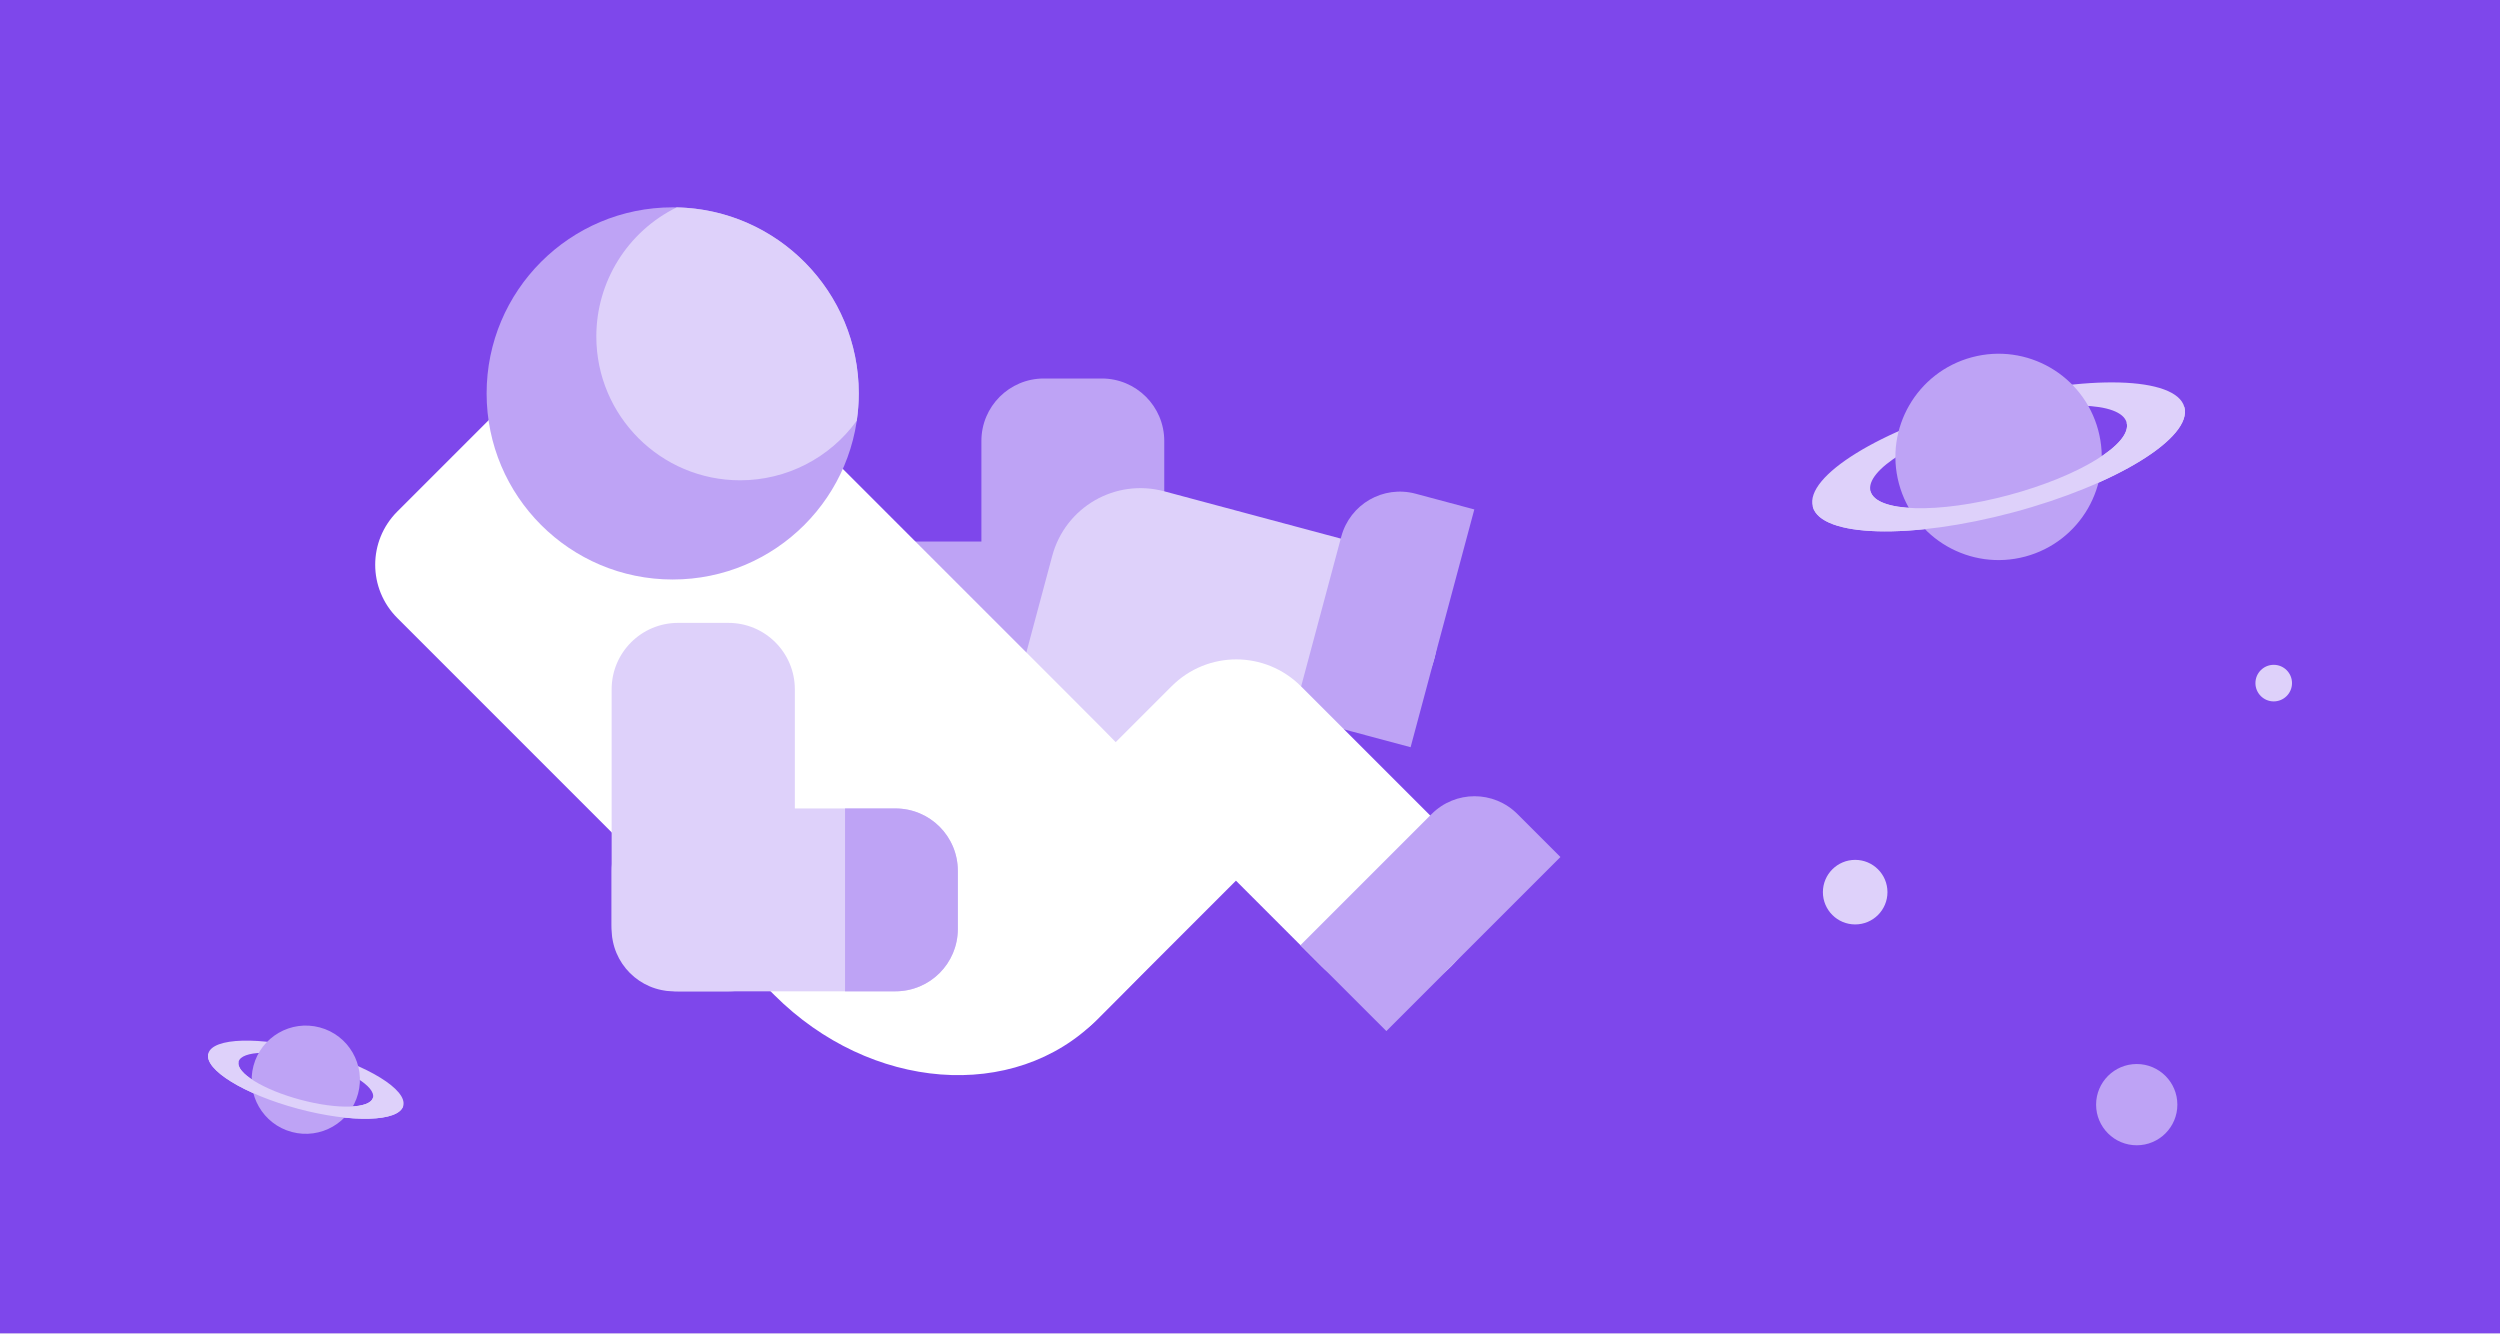
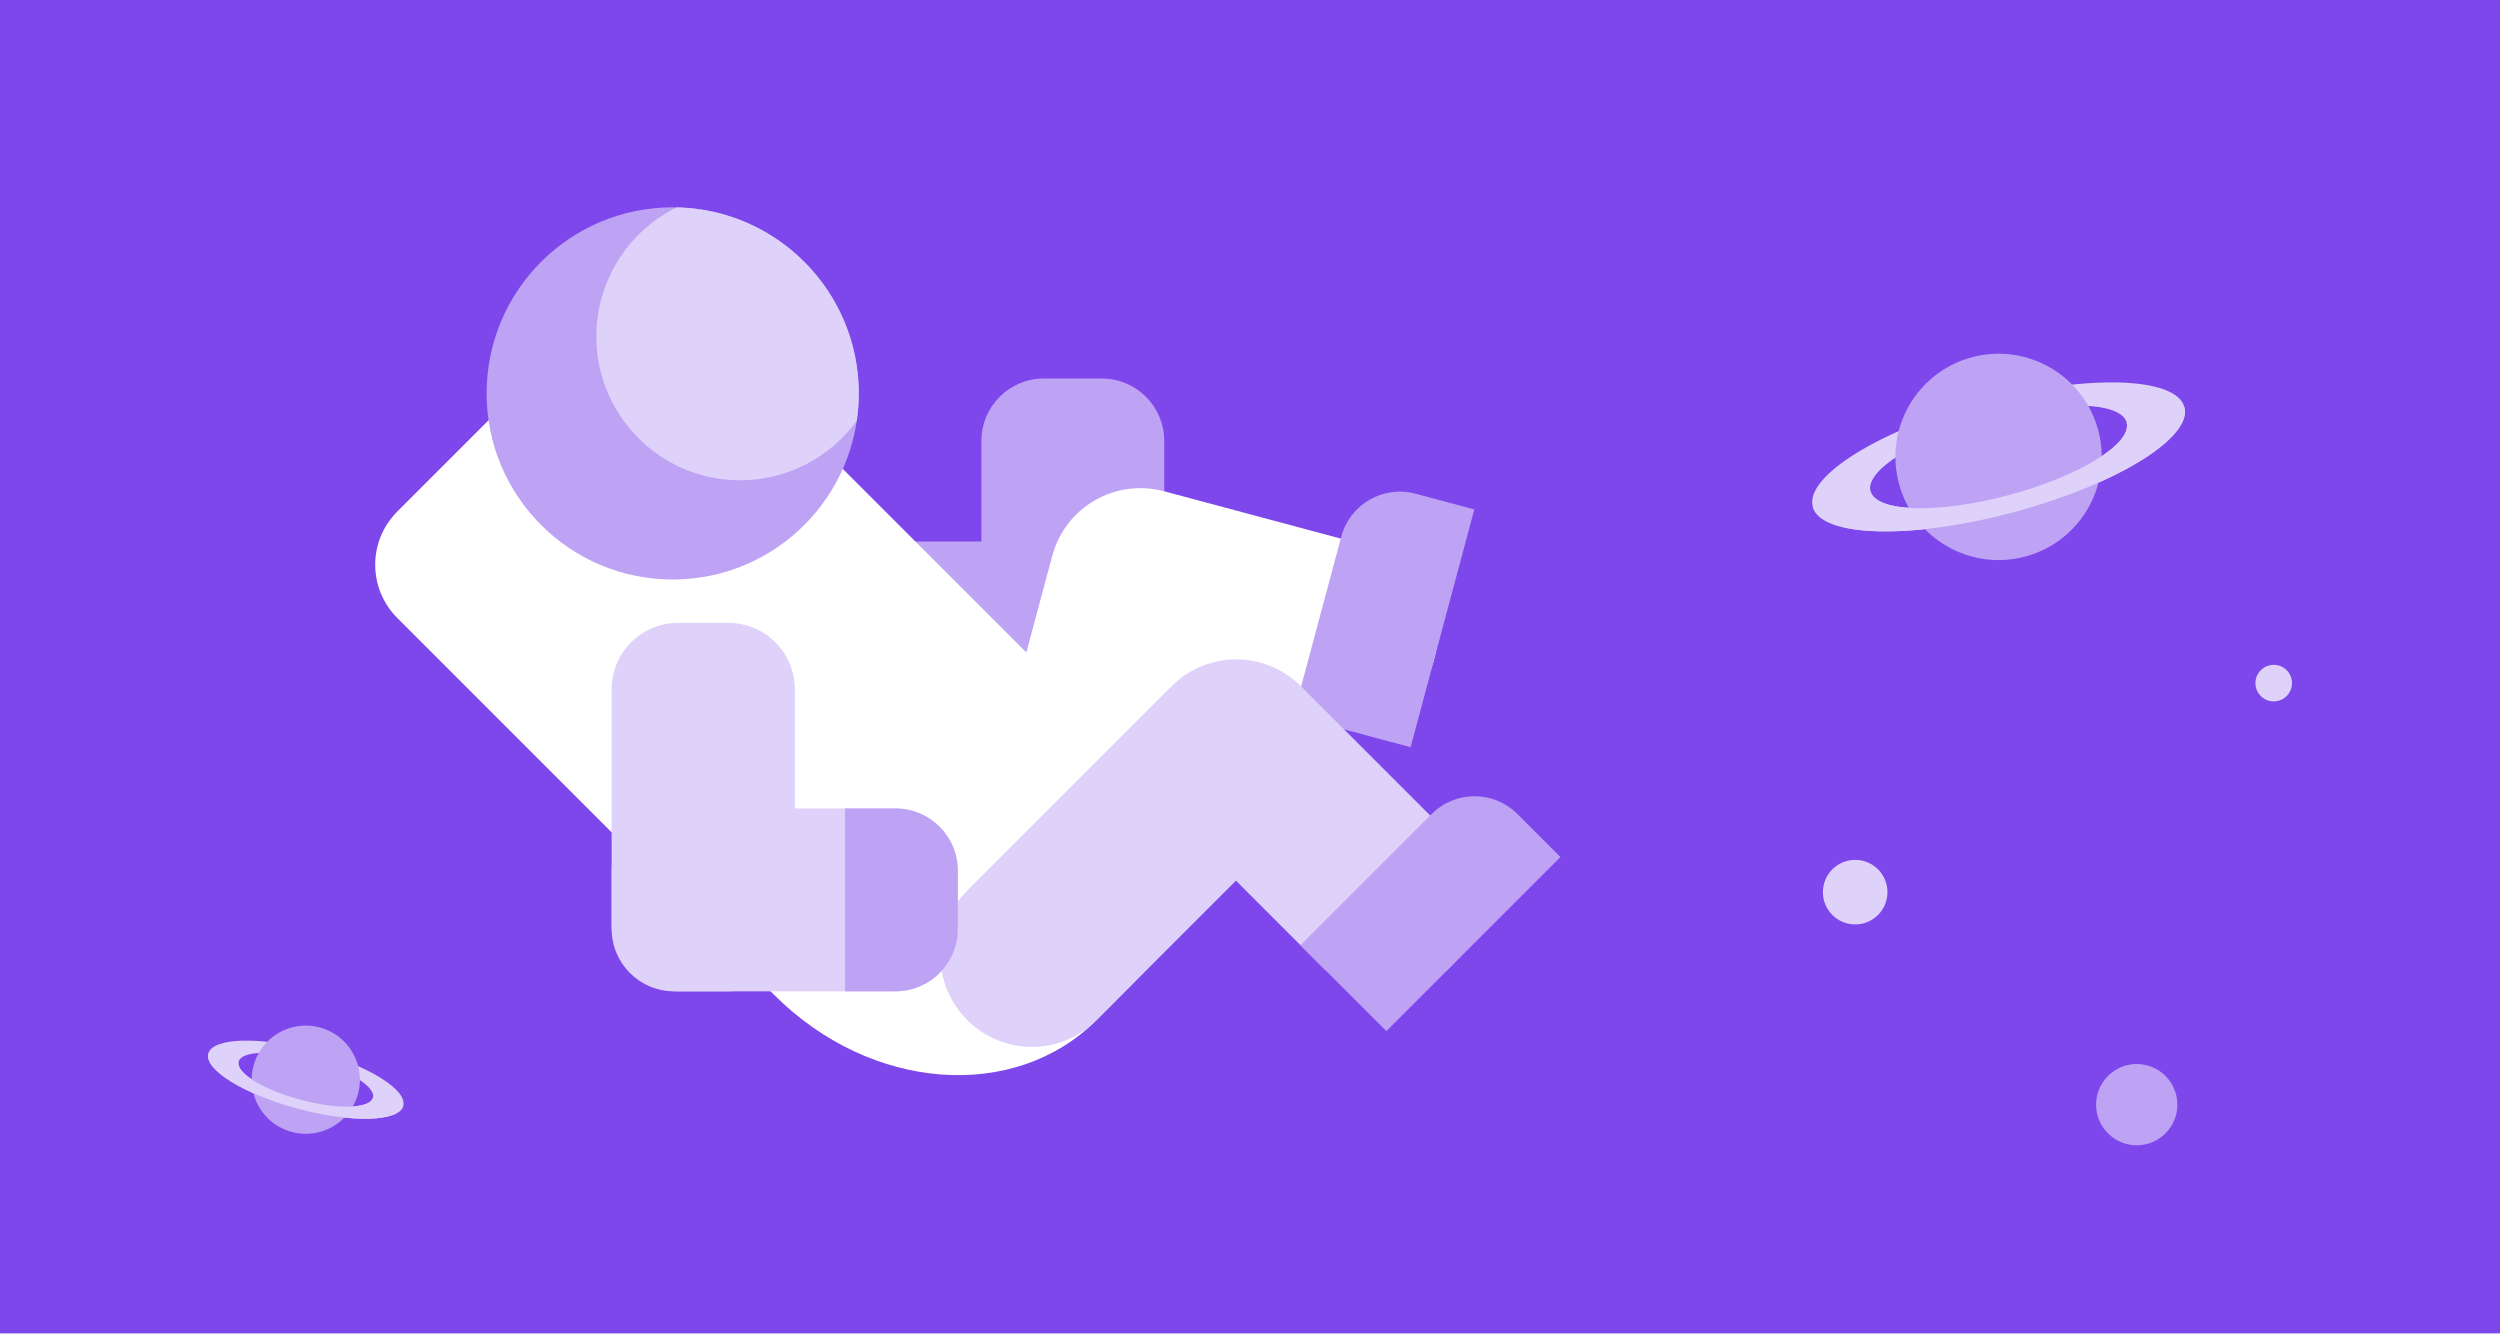
<svg xmlns="http://www.w3.org/2000/svg" width="480" height="256" viewBox="0 0 127 67.733" version="1.1" id="svg8">
  <defs id="defs2" />
  <g id="layer1">
    <rect style="fill:#7e47eb;fill-opacity:1;stroke-width:1.587" id="rect2396" width="127" height="67.733" x="0" y="8.8817842e-16" ry="0" />
    <g id="g2699" transform="matrix(0.5251154,0,0,0.5251154,14.38728,-1.399631)">
      <g id="g2637-9" transform="rotate(-90,45.60647,58.93925)">
        <rect style="opacity:1;fill:#bea3f5;fill-opacity:1;stroke-width:1.616" id="rect2595-3" width="17.723" height="37.329" x="31.772" y="61.236" ry="6.732" />
        <rect style="opacity:1;fill:#bea3f5;fill-opacity:1;stroke-width:1.529" id="rect2595-7-6" width="17.689" height="33.492" x="-98.565" y="31.772" ry="6.04" transform="rotate(-90)" />
      </g>
      <g id="g2554-2" transform="rotate(-75,60.72053,72.9057)">
-         <path id="rect2451-7-5-9" style="opacity:1;fill:#ded1fa;fill-opacity:1;stroke-width:4.842" d="m 197.268,309.367 c -18.531,0 -33.449,14.918 -33.449,33.449 0,18.531 14.918,33.451 33.449,33.451 h 72.049 v 44.236 c 0,18.579 14.956,33.535 33.535,33.535 18.579,0 33.535,-14.956 33.535,-33.535 v -77.602 c 0,-0.014 -0.002,-0.029 -0.002,-0.043 10e-6,-0.014 0.002,-0.029 0.002,-0.043 0,-18.531 -14.918,-33.449 -33.449,-33.449 h -0.086 z" transform="scale(0.2645833)" />
+         <path id="rect2451-7-5-9" style="opacity:1;fill:#ffffff;fill-opacity:1;stroke-width:4.842" d="m 197.268,309.367 c -18.531,0 -33.449,14.918 -33.449,33.449 0,18.531 14.918,33.451 33.449,33.451 h 72.049 v 44.236 c 0,18.579 14.956,33.535 33.535,33.535 18.579,0 33.535,-14.956 33.535,-33.535 v -77.602 c 0,-0.014 -0.002,-0.029 -0.002,-0.043 10e-6,-0.014 0.002,-0.029 0.002,-0.043 0,-18.531 -14.918,-33.449 -33.449,-33.449 h -0.086 z" transform="scale(0.2645833)" />
        <path id="rect2451-7-5-3-5-1" style="opacity:1;fill:#bea3f5;fill-opacity:1;stroke-width:2.849" d="m 269.316,409.627 v 22.207 22.205 h 22.207 17.494 10.607 17.494 22.207 v -22.205 c 0,-12.302 -9.905,-22.207 -22.207,-22.207 h -28.102 -17.494 z" transform="scale(0.2645833)" />
      </g>
      <path id="rect2428" style="opacity:1;fill:#ffffff;fill-opacity:1;stroke-width:1.743" d="m 11.041,52.145 c -2.856,2.856 -2.856,7.454 -1e-6,10.31 l 11.643,11.643 1.515,1.515 23.31,23.31 c 9.306,9.306 23.212,10.385 31.179,2.418 C 93.097,86.934 92.99,86.883 76.27,70.164 L 52.96,46.853 51.445,45.338 39.801,33.695 c -2.856,-2.856 -7.454,-2.856 -10.31,0 l -9.225,9.225 z" />
      <g id="g2554" transform="rotate(-45,67.59963,68.46623)">
-         <path id="rect2451-7-5" style="opacity:1;fill:#ffffff;fill-opacity:1;stroke-width:4.842" d="m 197.268,309.367 c -18.531,0 -33.449,14.918 -33.449,33.449 0,18.531 14.918,33.451 33.449,33.451 h 72.049 v 44.236 c 0,18.579 14.956,33.535 33.535,33.535 18.579,0 33.535,-14.956 33.535,-33.535 v -77.602 c 0,-0.014 -0.002,-0.029 -0.002,-0.043 10e-6,-0.014 0.002,-0.029 0.002,-0.043 0,-18.531 -14.918,-33.449 -33.449,-33.449 h -0.086 z" transform="scale(0.2645833)" />
+         <path id="rect2451-7-5" style="opacity:1;fill:#ded1fa;fill-opacity:1;stroke-width:4.842" d="m 197.268,309.367 c -18.531,0 -33.449,14.918 -33.449,33.449 0,18.531 14.918,33.451 33.449,33.451 h 72.049 v 44.236 c 0,18.579 14.956,33.535 33.535,33.535 18.579,0 33.535,-14.956 33.535,-33.535 v -77.602 c 0,-0.014 -0.002,-0.029 -0.002,-0.043 10e-6,-0.014 0.002,-0.029 0.002,-0.043 0,-18.531 -14.918,-33.449 -33.449,-33.449 h -0.086 z" transform="scale(0.2645833)" />
        <path id="rect2451-7-5-3-5" style="opacity:1;fill:#bea3f5;fill-opacity:1;stroke-width:2.849" d="m 269.316,409.627 v 22.207 22.205 h 22.207 17.494 10.607 17.494 22.207 v -22.205 c 0,-12.302 -9.905,-22.207 -22.207,-22.207 h -28.102 -17.494 z" transform="scale(0.2645833)" />
      </g>
      <g id="g2637">
        <rect style="opacity:1;fill:#ded1fa;fill-opacity:1;stroke-width:1.579" id="rect2595" width="17.723" height="35.642" x="31.772" y="62.923" ry="6.427" />
        <rect style="opacity:1;fill:#ded1fa;fill-opacity:1;stroke-width:1.529" id="rect2595-7" width="17.689" height="33.492" x="-98.565" y="31.772" ry="6.04" transform="rotate(-90)" />
        <path id="rect2595-7-0" style="opacity:1;fill:#bea3f5;fill-opacity:1;stroke-width:5.779" d="m 205.424,305.672 v 66.855 h 18.414 c 12.646,0 22.828,-10.18 22.828,-22.826 v -21.203 c 0,-12.646 -10.182,-22.826 -22.828,-22.826 z" transform="scale(0.2645833)" />
      </g>
      <circle style="opacity:1;fill:#bea3f5;fill-opacity:1;stroke-width:1.058" id="path2426" cx="37.679" cy="40.725" r="18.002" />
      <path id="path2663" style="opacity:1;fill:#ded1fa;fill-opacity:1;stroke-width:4" d="m 143.883,85.896 a 52.59,52.59 0 0 0 -29.398,47.199 52.59,52.59 0 0 0 52.59,52.59 52.59,52.59 0 0 0 42.641,-21.807 68.04,68.04 0 0 0 0.732,-9.957 68.04,68.04 0 0 0 -66.564,-68.025 z" transform="scale(0.2645833)" />
    </g>
    <g id="g2504" transform="matrix(0.7550419,-0.2023129,0.2023129,0.7550419,25.31209,23.21603)">
      <path id="path2452" style="fill:#ded1fa;fill-opacity:1;stroke-width:0.998" d="m 94.112,21.5 a 12.501,3.728 0 0 0 -12.43,3.728 12.501,3.728 0 0 0 12.501,3.728 12.501,3.728 0 0 0 12.501,-3.728 12.501,3.728 0 0 0 -12.501,-3.728 12.501,3.728 0 0 0 -0.071,0 z m -0.02,1.159 a 8.616,2.57 0 0 1 0.091,0 8.616,2.57 0 0 1 8.616,2.569 8.616,2.57 0 0 1 -8.616,2.57 8.616,2.57 0 0 1 -8.616,-2.57 8.616,2.57 0 0 1 8.525,-2.569 z" />
      <circle style="fill:#bea3f5;fill-opacity:1;stroke-width:1.299" id="path2450" cx="94.182" cy="25.229" r="6.704" />
      <path id="path2452-6" style="fill:#ded1fa;fill-opacity:1;stroke-width:0.998" d="m 81.681,25.228 a 12.501,3.728 0 0 0 12.501,3.728 12.501,3.728 0 0 0 12.501,-3.728 h -3.886 a 8.616,2.57 0 0 1 -8.616,2.57 8.616,2.57 0 0 1 -8.616,-2.57 z" />
    </g>
    <g id="g2504-7" transform="matrix(-0.3961124,-0.106138,-0.106138,0.3961124,55.5183,54.85126)">
      <path id="path2452-5" style="fill:#ded1fa;fill-opacity:1;stroke-width:0.998" d="m 94.112,21.5 a 12.501,3.728 0 0 0 -12.43,3.728 12.501,3.728 0 0 0 12.501,3.728 12.501,3.728 0 0 0 12.501,-3.728 12.501,3.728 0 0 0 -12.501,-3.728 12.501,3.728 0 0 0 -0.071,0 z m -0.02,1.159 a 8.616,2.57 0 0 1 0.091,0 8.616,2.57 0 0 1 8.616,2.569 8.616,2.57 0 0 1 -8.616,2.57 8.616,2.57 0 0 1 -8.616,-2.57 8.616,2.57 0 0 1 8.525,-2.569 z" />
      <circle style="fill:#bea3f5;fill-opacity:1;stroke-width:1.299" id="path2450-3" cx="94.182" cy="25.229" r="6.704" />
      <path id="path2452-6-5" style="fill:#ded1fa;fill-opacity:1;stroke-width:0.998" d="m 81.681,25.228 a 12.501,3.728 0 0 0 12.501,3.728 12.501,3.728 0 0 0 12.501,-3.728 h -3.886 a 8.616,2.57 0 0 1 -8.616,2.57 8.616,2.57 0 0 1 -8.616,-2.57 z" />
    </g>
    <circle style="fill:#ded1fa;fill-opacity:1;stroke-width:1.058" id="path2538" cx="94.243" cy="45.321" r="1.64" />
    <circle style="fill:#bea3f5;fill-opacity:1;stroke-width:1.332" id="path2538-6" cx="108.546" cy="56.116" r="2.064" />
    <circle style="fill:#ded1fa;fill-opacity:1;stroke-width:0.599" id="path2538-6-2" cx="115.505" cy="34.702" r="0.929" />
  </g>
</svg>
